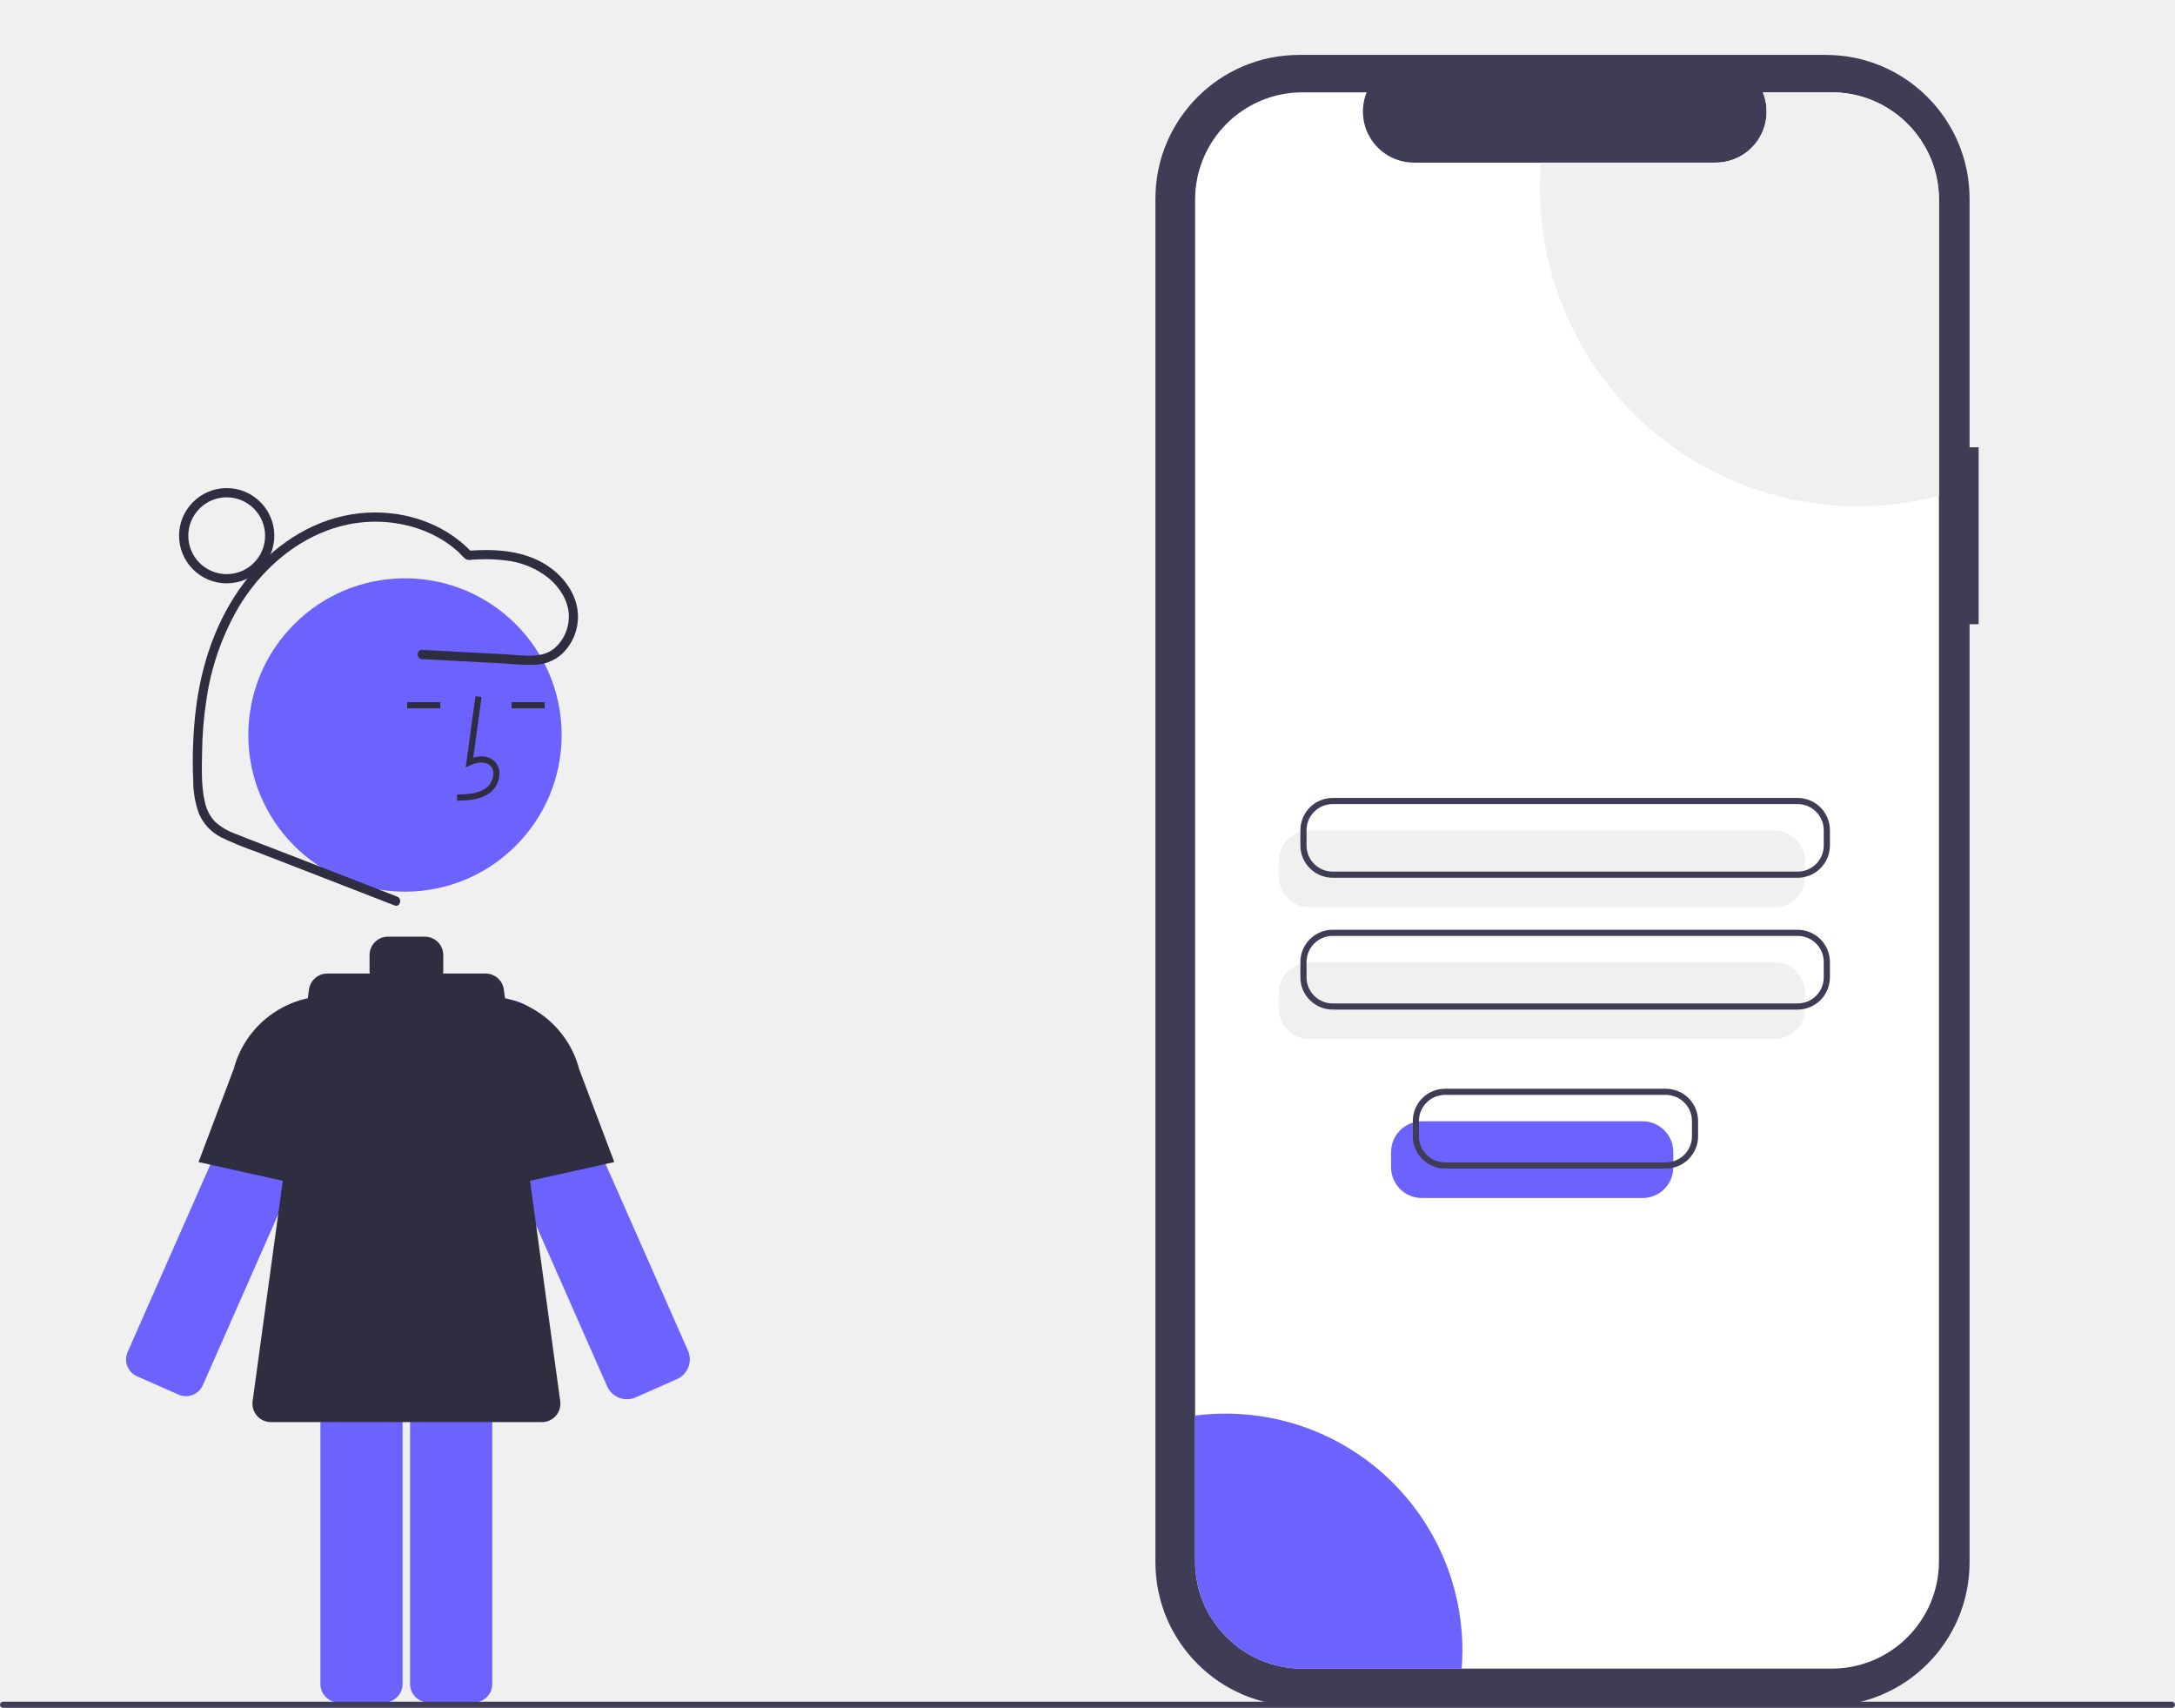
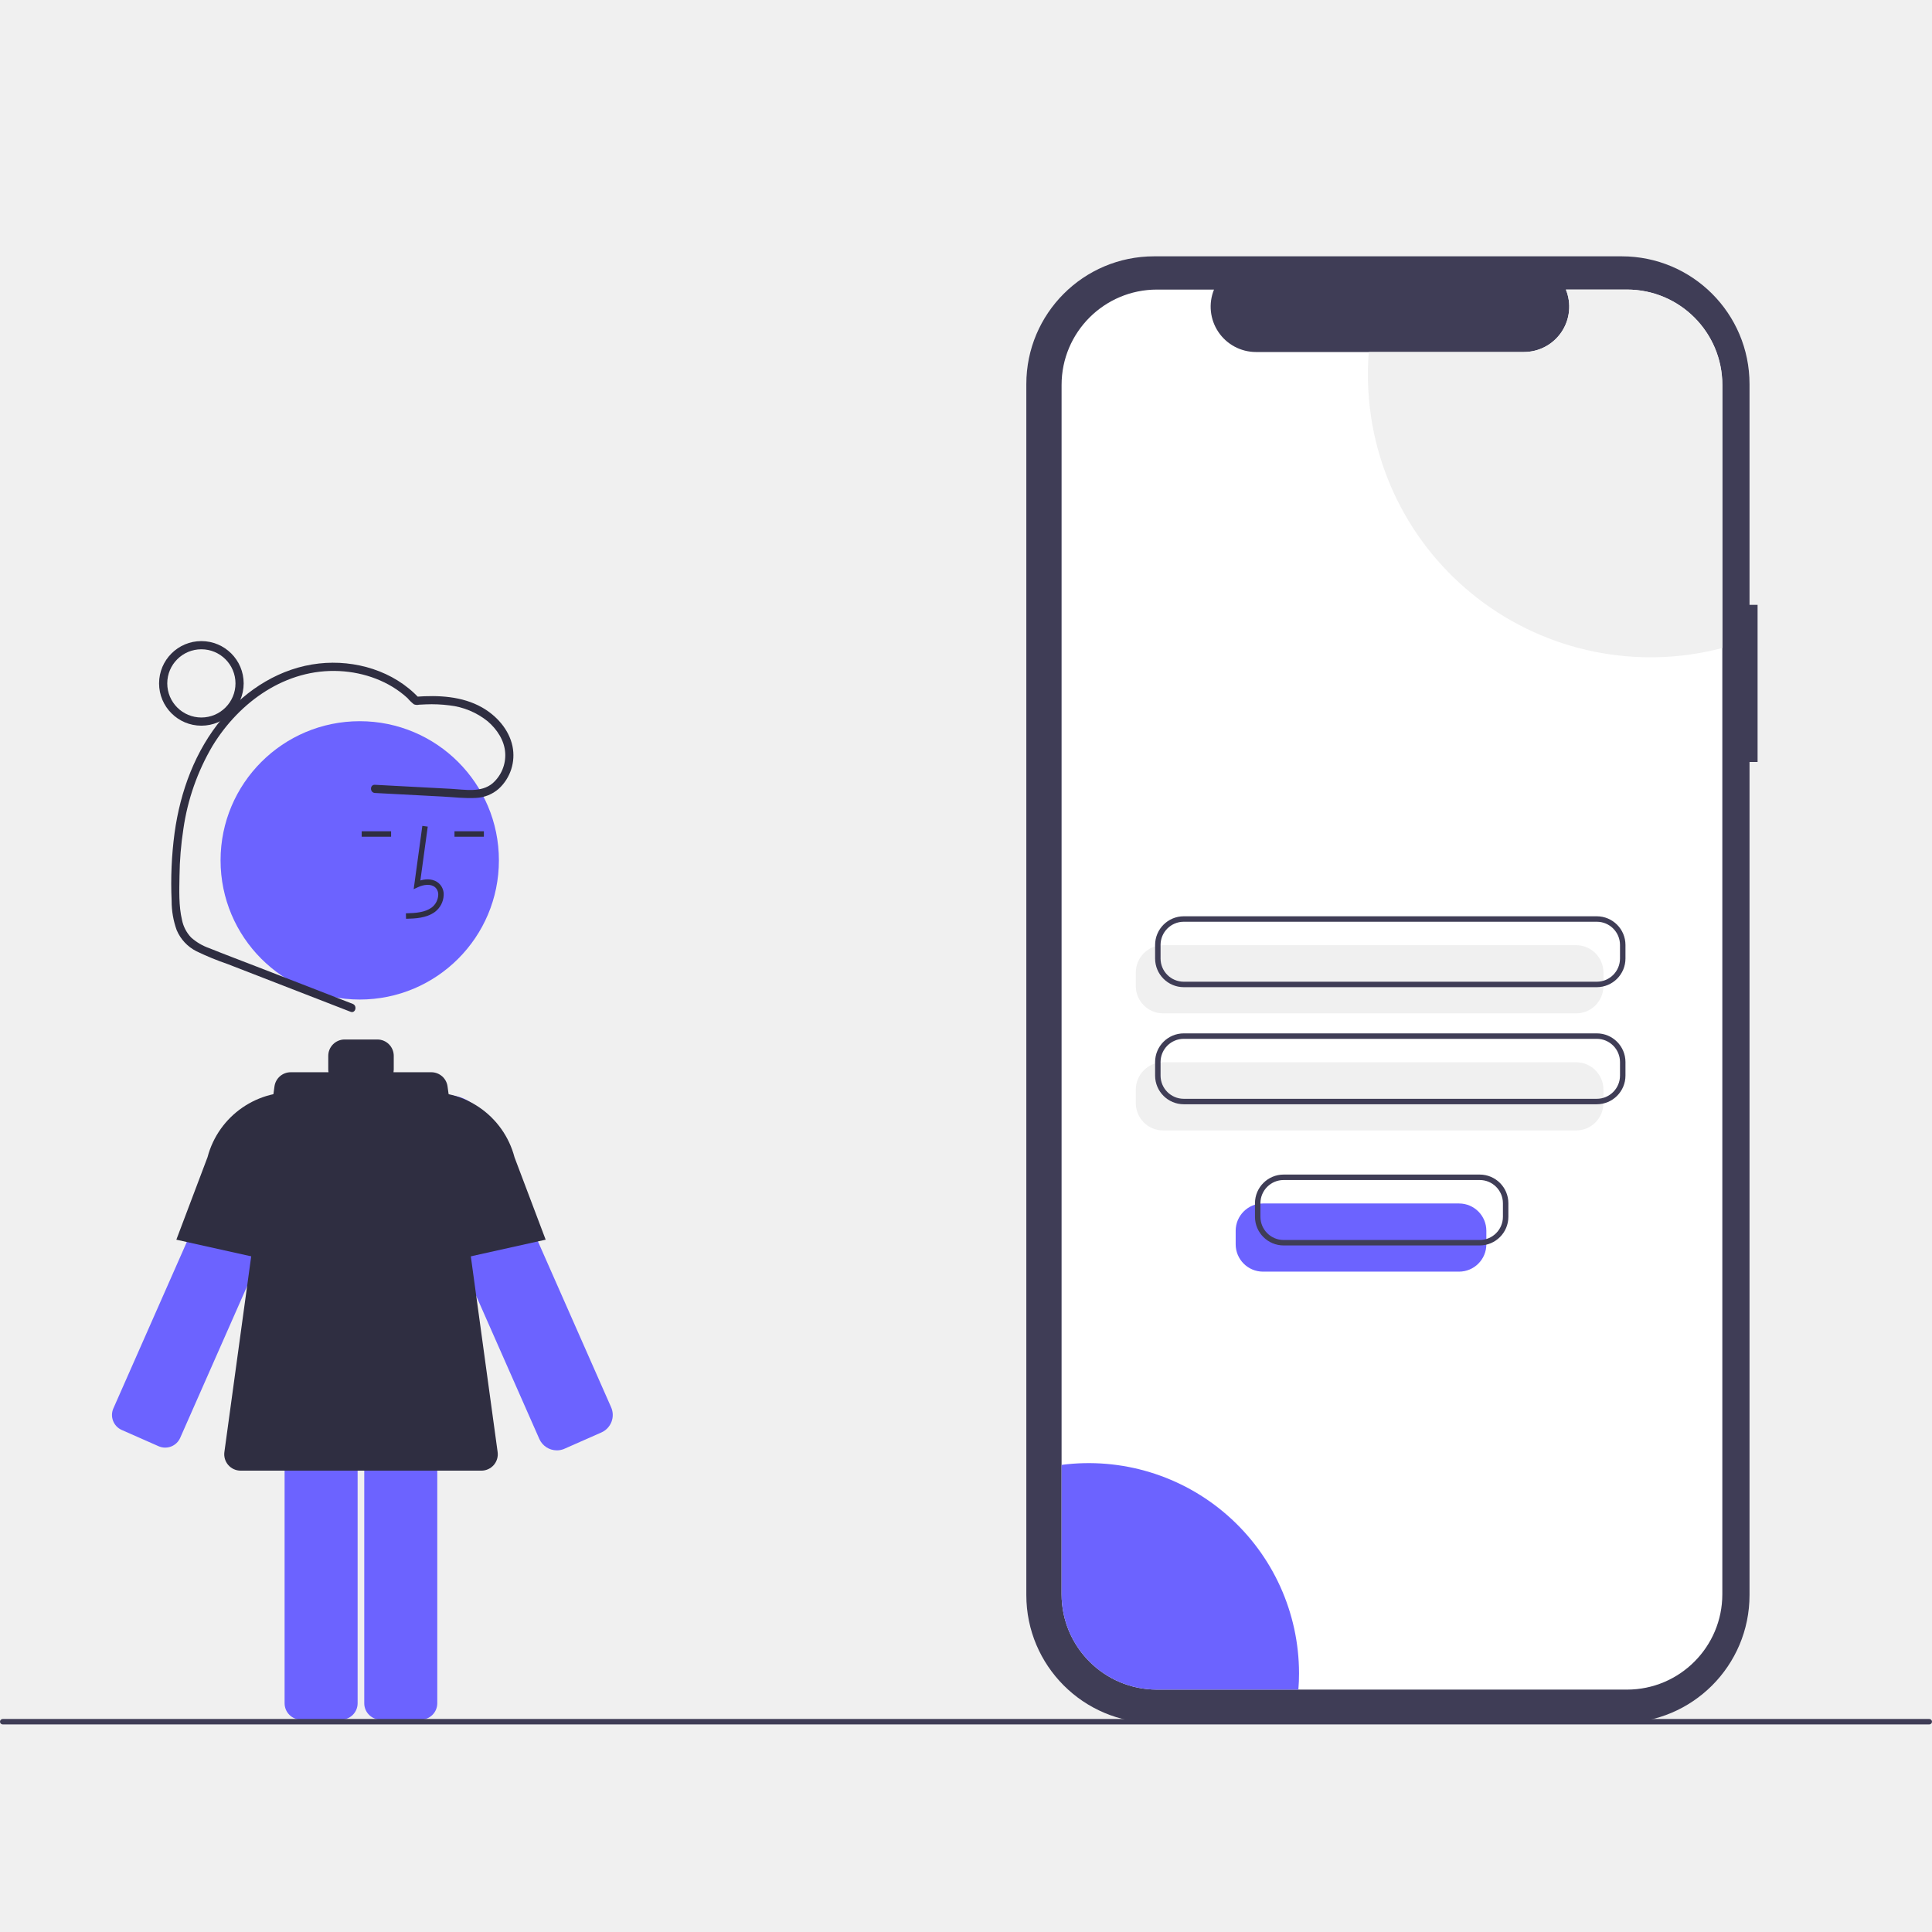
- <svg xmlns="http://www.w3.org/2000/svg" data-name="Layer 1" width="708" height="555.867" viewBox="0 0 708 555.867">
+ <svg xmlns="http://www.w3.org/2000/svg" data-name="Layer 1" width="400" height="400" viewBox="0 0 708 555.867">
  <path id="b10fb2cf-c586-4c5f-9fbf-e678f5ffa3db-169" data-name="Path 133" d="M890.465,679.515a211.722,211.722,0,0,1-46.196,37.27c-.392.241-.79.467-1.189.7l-27.639-24.463c.29-.27.612-.572.958-.905C836.992,672.563,939.229,535.838,946.042,502.544,945.572,505.317,952.189,614.094,890.465,679.515Z" transform="translate(-246 -172.0663)" fill="#f0f0f0" />
  <path id="a32c10c7-75df-4179-a648-6a8d2a687209-170" data-name="Path 134" d="M849.602,721.505c-.523.125-1.054.241-1.588.348l-20.735-18.353c.405-.141.879-.309,1.42-.496,8.897-3.15,35.394-12.66,61.764-23.492,28.334-11.644,56.533-24.8,62.598-33.227C951.76,648.244,911.686,707.622,849.602,721.505Z" transform="translate(-246 -172.0663)" fill="#f0f0f0" />
  <path d="M890.082,317.646h-2.953V236.753a46.819,46.819,0,0,0-46.819-46.819H668.926a46.819,46.819,0,0,0-46.819,46.819v443.789a46.819,46.819,0,0,0,46.819,46.819H840.31a46.819,46.819,0,0,0,46.819-46.819V375.228h2.953Z" transform="translate(-246 -172.0663)" fill="#3f3d56" />
  <path d="M877.163,237.074V680.217a34.957,34.957,0,0,1-34.969,34.957H669.984a34.954,34.954,0,0,1-34.957-34.957V237.074a34.954,34.954,0,0,1,34.957-34.957h20.898a16.619,16.619,0,0,0,15.383,22.88h98.181a16.601,16.601,0,0,0,15.384-22.88H842.193A34.957,34.957,0,0,1,877.163,237.074Z" transform="translate(-246 -172.0663)" fill="#fff" />
  <path d="M823.595,467.355H672.228a10.011,10.011,0,0,1-10-10v-4.978a10.011,10.011,0,0,1,10-10h151.367a10.011,10.011,0,0,1,10,10v4.978A10.011,10.011,0,0,1,823.595,467.355Z" transform="translate(-246 -172.0663)" fill="#f0f0f0" />
  <path d="M823.595,510.262H672.228a10.011,10.011,0,0,1-10-10v-4.978a10.011,10.011,0,0,1,10-10h151.367a10.011,10.011,0,0,1,10,10v4.978A10.011,10.011,0,0,1,823.595,510.262Z" transform="translate(-246 -172.0663)" fill="#f0f0f0" />
  <path d="M831.166,457.759H679.8a10.512,10.512,0,0,1-10.5-10.5v-4.978a10.512,10.512,0,0,1,10.5-10.5h151.367a10.512,10.512,0,0,1,10.5,10.5v4.978A10.512,10.512,0,0,1,831.166,457.759Zm-151.367-23.978a8.51,8.51,0,0,0-8.5,8.5v4.978a8.51,8.51,0,0,0,8.5,8.5h151.367a8.51,8.51,0,0,0,8.5-8.5v-4.978a8.51,8.51,0,0,0-8.5-8.5Z" transform="translate(-246 -172.0663)" fill="#3f3d56" />
  <path d="M831.166,500.666H679.8a10.512,10.512,0,0,1-10.5-10.5V485.189a10.512,10.512,0,0,1,10.5-10.5h151.367a10.512,10.512,0,0,1,10.5,10.5v4.978A10.512,10.512,0,0,1,831.166,500.666ZM679.8,476.689a8.51,8.51,0,0,0-8.5,8.5v4.978a8.51,8.51,0,0,0,8.5,8.5h151.367a8.51,8.51,0,0,0,8.5-8.5V485.189a8.51,8.51,0,0,0-8.5-8.5Z" transform="translate(-246 -172.0663)" fill="#3f3d56" />
  <path d="M877.163,237.074V333.464A103.539,103.539,0,0,1,747.28,233.389q0-4.24.341-8.392h56.826a16.601,16.601,0,0,0,15.384-22.88H842.193A34.957,34.957,0,0,1,877.163,237.074Z" transform="translate(-246 -172.0663)" fill="#f0f0f0" />
  <path d="M722.041,709.154c0,2.032-.076,4.038-.24,6.02H669.984a34.954,34.954,0,0,1-34.957-34.957v-47.4a77.073,77.073,0,0,1,87.013,76.337Z" transform="translate(-246 -172.0663)" fill="#6c63ff" />
  <path d="M304.121,625.985a6.007,6.007,0,0,0,7.911-3.067l46.679-105.794a13.379,13.379,0,0,0-17.077-17.876h-0a13.199,13.199,0,0,0-6.75,5.78,13.649,13.649,0,0,0-.654,1.293l-46.679,105.794a6,6,0,0,0,3.067,7.912Z" transform="translate(-246 -172.0663)" fill="#6c63ff" />
  <path d="M356.795,560.557l-46.172-10.261,11.428-30.232a31.95,31.95,0,0,1,34.299-23.628l.445.049Z" transform="translate(-246 -172.0663)" fill="#2f2e41" />
  <path d="M450.055,627.498a7.028,7.028,0,0,1-6.412-4.177L396.964,517.527a14.381,14.381,0,0,1,25.609-12.997v-0a14.618,14.618,0,0,1,.703,1.388l46.679,105.794a7,7,0,0,1-3.579,9.23l-13.961,6.16-.007-.016A6.944,6.944,0,0,1,450.055,627.498Z" transform="translate(-246 -172.0663)" fill="#6c63ff" />
  <path d="M385.485,591.169a6.007,6.007,0,0,0-6,6V720.183a6.007,6.007,0,0,0,6,6H400.245a6.007,6.007,0,0,0,6-6V597.169a6.007,6.007,0,0,0-6-6Z" transform="translate(-246 -172.0663)" fill="#6c63ff" />
  <path d="M356.293,591.169a6.007,6.007,0,0,0-6,6V720.183a6.007,6.007,0,0,0,6,6h14.76a6.007,6.007,0,0,0,6-6V597.169a6.007,6.007,0,0,0-6-6Z" transform="translate(-246 -172.0663)" fill="#6c63ff" />
  <circle cx="131.828" cy="239.224" r="51" fill="#6c63ff" />
  <path d="M394.8,432.699c3.306-.092,7.42-.207,10.59-2.522a8.133,8.133,0,0,0,3.2-6.073,5.471,5.471,0,0,0-1.86-4.493c-1.656-1.399-4.073-1.727-6.678-.961l2.699-19.726-1.981-.271L397.596,421.843l1.655-.759c1.918-.88,4.552-1.328,6.188.055a3.515,3.515,0,0,1,1.153,2.896,6.147,6.147,0,0,1-2.381,4.528c-2.467,1.802-5.746,2.034-9.466,2.138Z" transform="translate(-246 -172.0663)" fill="#2f2e41" />
  <rect x="166.55" y="228.559" width="10.772" height="2" fill="#2f2e41" />
  <rect x="132.55" y="228.559" width="10.772" height="2" fill="#2f2e41" />
  <path d="M428.362,628.119l-18.356-134a6,6,0,0,0-5.945-5.186H390.205a6.025,6.025,0,0,0,.09-1v-5a6,6,0,0,0-6-6h-12a6,6,0,0,0-6,6v5a6.025,6.025,0,0,0,.09,1H352.53a6,6,0,0,0-5.945,5.186l-18.356,134a6,6,0,0,0,5.944,6.814h88.244A6,6,0,0,0,428.362,628.119Z" transform="translate(-246 -172.0663)" fill="#2f2e41" />
  <path d="M399.795,560.557V496.486l.445-.049a31.961,31.961,0,0,1,34.315,23.68l11.411,30.18Z" transform="translate(-246 -172.0663)" fill="#2f2e41" />
  <path d="M375.26,463.882l-35.275-13.692c-5.768-2.239-11.569-4.41-17.307-6.726a19.726,19.726,0,0,1-6.662-3.926,13.09,13.09,0,0,1-3.321-6.427c-1.223-5.171-1.002-10.825-.915-16.102a122.699,122.699,0,0,1,1.422-17.241,83.286,83.286,0,0,1,10.65-30.38c9.893-16.232,26.937-28.444,46.543-27.469,9.077.451,18.206,3.708,24.949,9.914a15.751,15.751,0,0,0,2.355,2.282,3.268,3.268,0,0,0,1.876.126q1.234-.079,2.471-.121a51.043,51.043,0,0,1,8.566.359,27.121,27.121,0,0,1,14.13,5.867c3.37,2.899,6.112,6.992,6.395,11.54a13.66,13.66,0,0,1-4.614,11.151c-4.209,3.547-10.213,2.3-15.261,2.033l-18.494-.98-9.37-.496c-1.929-.102-1.924,2.898,0,3l24.905,1.319c4.002.212,8.127.732,12.132.492a13.574,13.574,0,0,0,8.333-3.352,16.628,16.628,0,0,0,5.037-15.601c-1.284-6.138-5.852-11.215-11.207-14.235-7.286-4.11-15.988-4.504-24.141-3.896l1.061.439c-9.222-9.898-23.349-14.077-36.61-12.615-14.002,1.544-26.456,9.356-35.404,20.038-9.976,11.909-15.413,26.76-17.527,42.03a139.839,139.839,0,0,0-1.082,24.88,31.35,31.35,0,0,0,1.852,10.751,15.39,15.39,0,0,0,7.225,7.746,103.398,103.398,0,0,0,11.468,4.711L342.436,454.344l25.528,9.909,6.498,2.522c1.801.699,2.581-2.201.798-2.893Z" transform="translate(-246 -172.0663)" fill="#2f2e41" />
  <path d="M319.795,361.934a15.5,15.5,0,1,1,15.5-15.5A15.517,15.517,0,0,1,319.795,361.934Zm0-28a12.5,12.5,0,1,0,12.5,12.5A12.514,12.514,0,0,0,319.795,333.934Z" transform="translate(-246 -172.0663)" fill="#2f2e41" />
  <rect x="528.177" y="440.815" width="42.237" height="42.237" transform="translate(147.6141 -410.7547) rotate(37.40978)" fill="#f0f0f0" />
  <path d="M389.295,228.934a33.949,33.949,0,0,1,27.277,13.702l19.59-25.614-58.779-44.956-44.956,58.779,25.333,19.376A34.003,34.003,0,0,1,389.295,228.934Z" transform="translate(-246 -172.0663)" fill="#f0f0f0" />
  <path d="M953,727.934H247a1,1,0,0,1,0-2H953a1,1,0,0,1,0,2Z" transform="translate(-246 -172.0663)" fill="#3f3d56" />
  <path d="M780.687,562.003H708.825a10.011,10.011,0,0,1-10-10v-4.978a10.011,10.011,0,0,1,10-10h71.862a10.011,10.011,0,0,1,10,10v4.978A10.011,10.011,0,0,1,780.687,562.003Z" transform="translate(-246 -172.0663)" fill="#6c63ff" />
  <path d="M788.259,552.407H716.397a10.512,10.512,0,0,1-10.5-10.5v-4.978a10.512,10.512,0,0,1,10.5-10.5h71.862a10.512,10.512,0,0,1,10.5,10.5v4.978A10.512,10.512,0,0,1,788.259,552.407Zm-71.862-23.978a8.51,8.51,0,0,0-8.5,8.5v4.978a8.51,8.51,0,0,0,8.5,8.5h71.862a8.51,8.51,0,0,0,8.5-8.5v-4.978a8.51,8.51,0,0,0-8.5-8.5Z" transform="translate(-246 -172.0663)" fill="#3f3d56" />
</svg>
